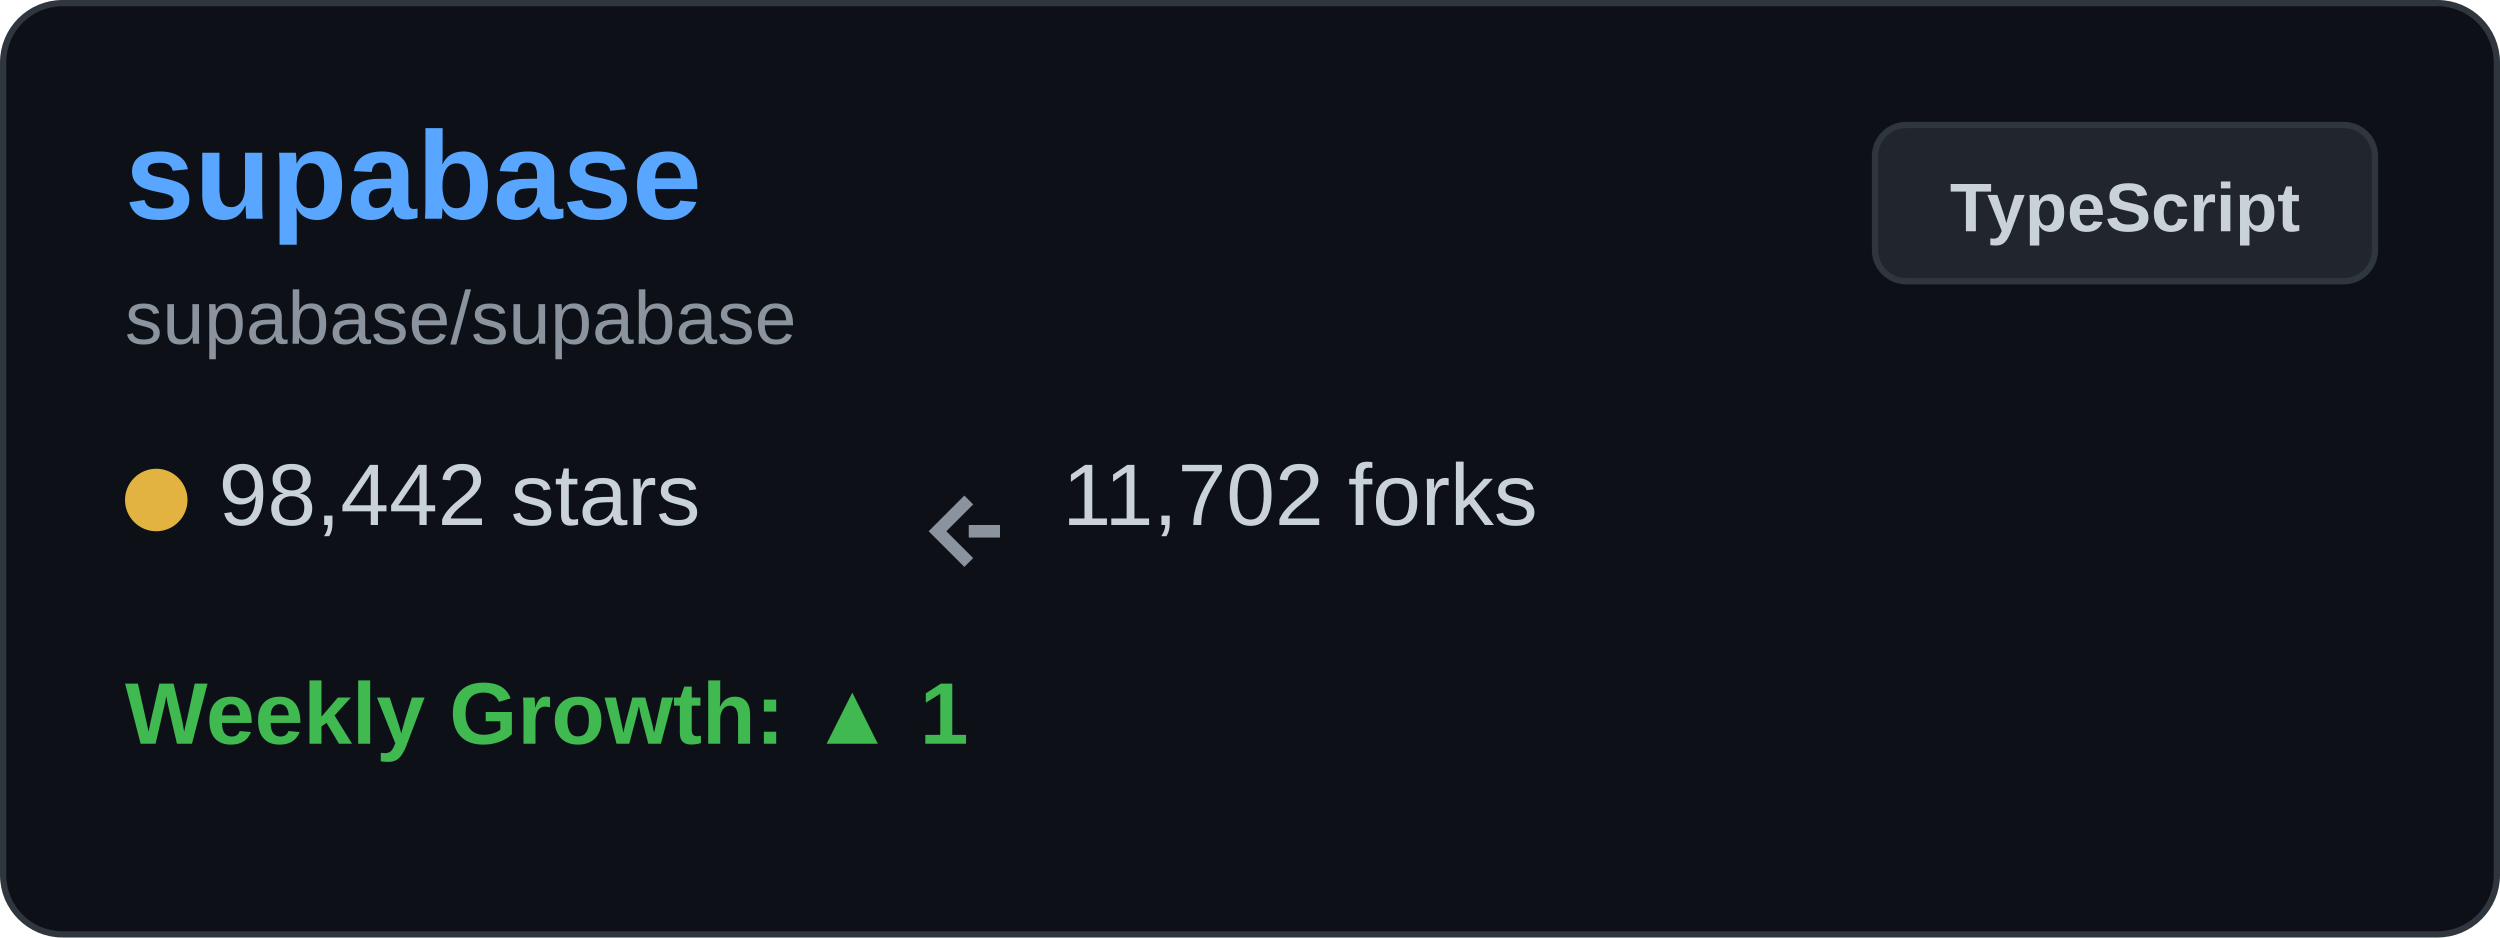
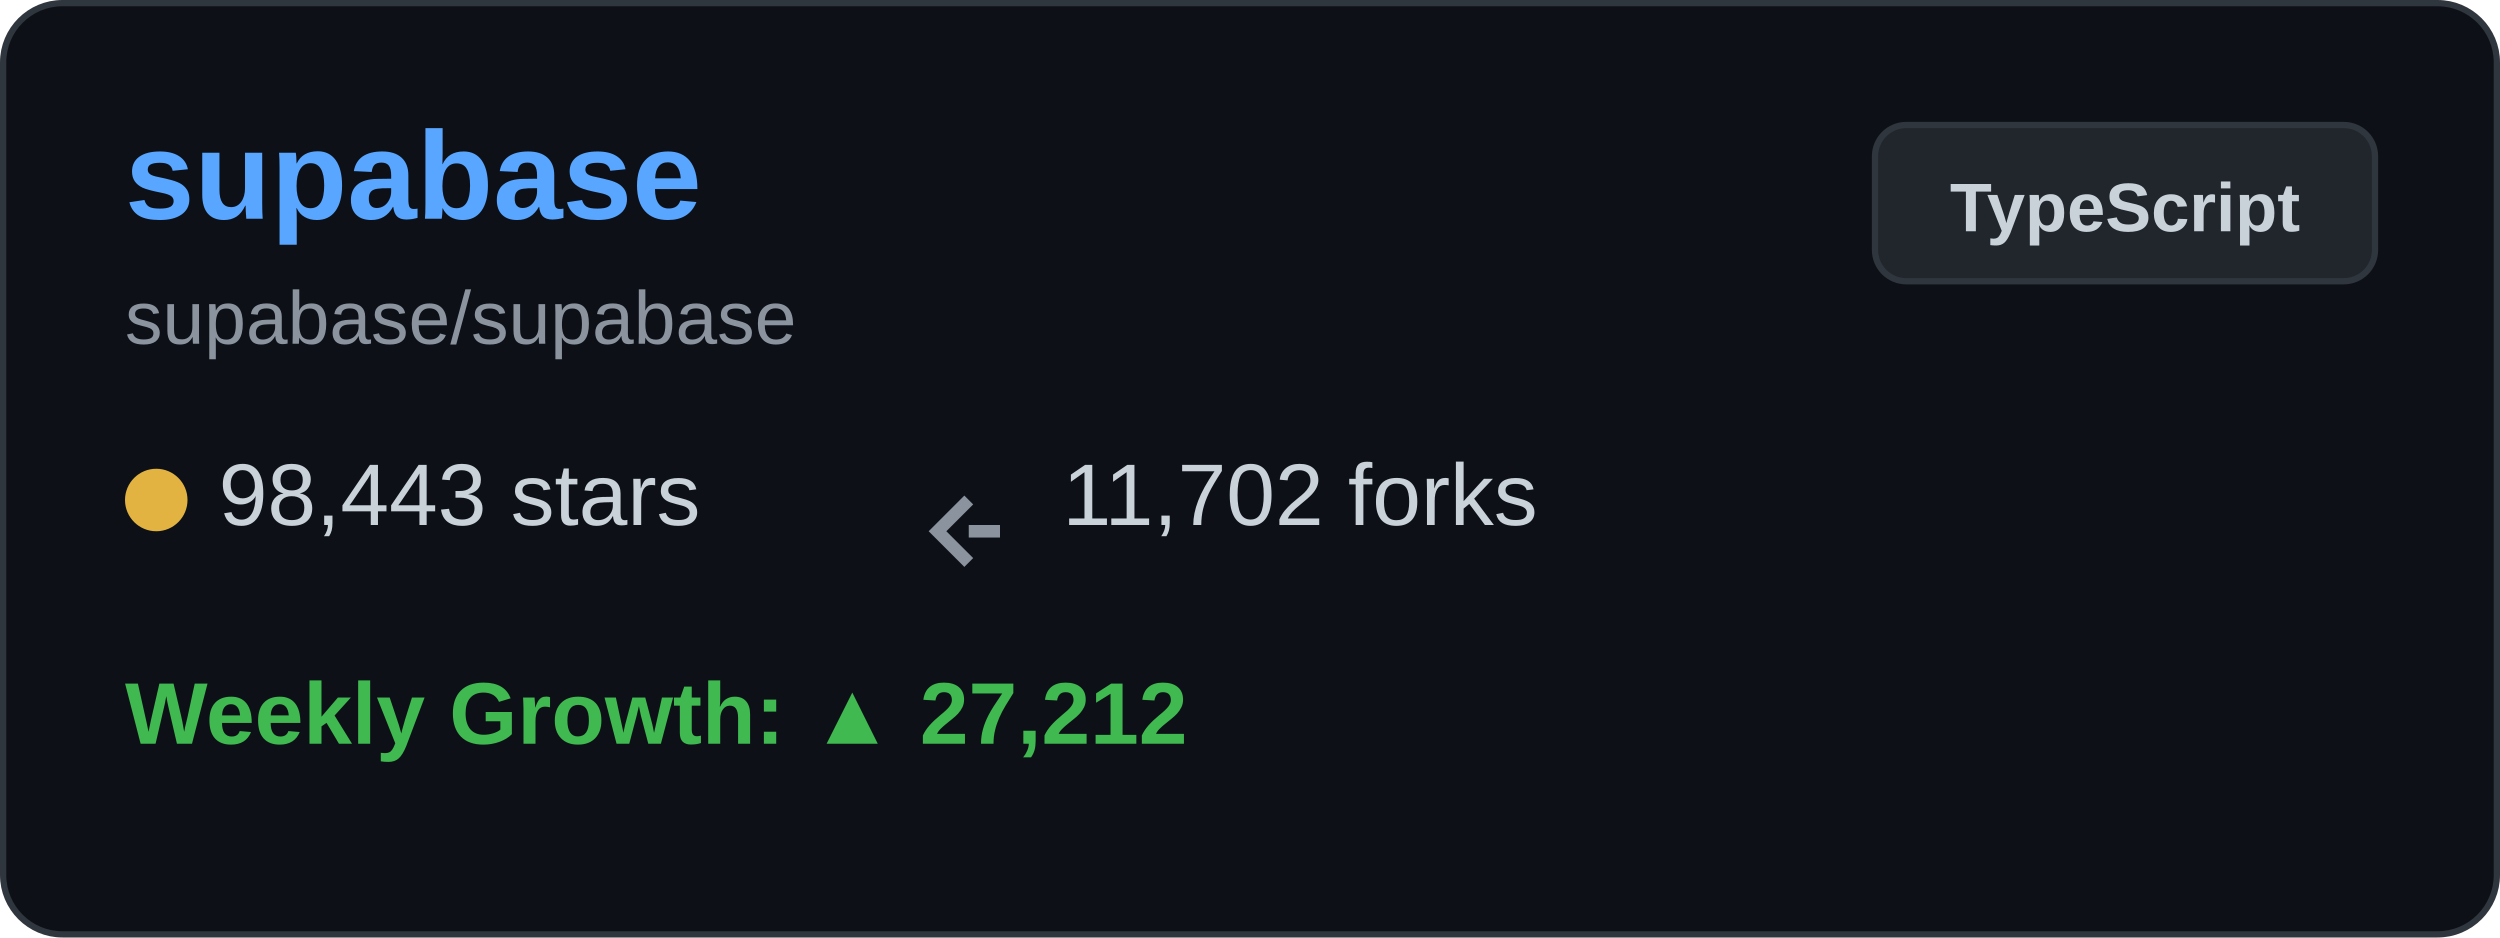
<svg xmlns="http://www.w3.org/2000/svg" width="400" height="150" viewBox="0 0 400 150" fill="none">
  <rect x="0.5" y="0.5" width="399" height="149" rx="9.5" fill="#0d1117" stroke="#30363d" />
  <text x="20" y="35" font-family="Arial, sans-serif" font-size="20" font-weight="bold" fill="#58a6ff">supabase</text>
  <text x="20" y="55" font-family="Arial, sans-serif" font-size="12" fill="#8b949e">supabase/supabase</text>
  <g transform="translate(20, 80)">
    <circle cx="5" cy="0" r="5" fill="#e3b341" />
-     <text x="15" y="4" font-family="Arial, sans-serif" font-size="14" fill="#c9d1d9">98,442 stars</text>
+     <text x="15" y="4" font-family="Arial, sans-serif" font-size="14" fill="#c9d1d9">98,443 stars</text>
  </g>
  <g transform="translate(150, 80)">
    <path d="M5 0 L0 5 L5 10 M5 5 L10 5" stroke="#8b949e" stroke-width="2" fill="none" />
    <text x="20" y="4" font-family="Arial, sans-serif" font-size="14" fill="#c9d1d9">11,702 forks</text>
  </g>
  <g transform="translate(20, 115)">
-     <text x="0" y="4" font-family="Arial, sans-serif" font-size="14" font-weight="bold" fill="#3fb950">Weekly Growth: ▲ 1</text>
+     <text x="0" y="4" font-family="Arial, sans-serif" font-size="14" font-weight="bold" fill="#3fb950">Weekly Growth: ▲ 27,212</text>
  </g>
  <rect x="300" y="20" width="80" height="25" rx="5" fill="#21262d" stroke="#30363d" />
  <text x="340" y="37" font-family="Arial, sans-serif" font-size="11" font-weight="bold" fill="#c9d1d9" text-anchor="middle">TypeScript</text>
</svg>
